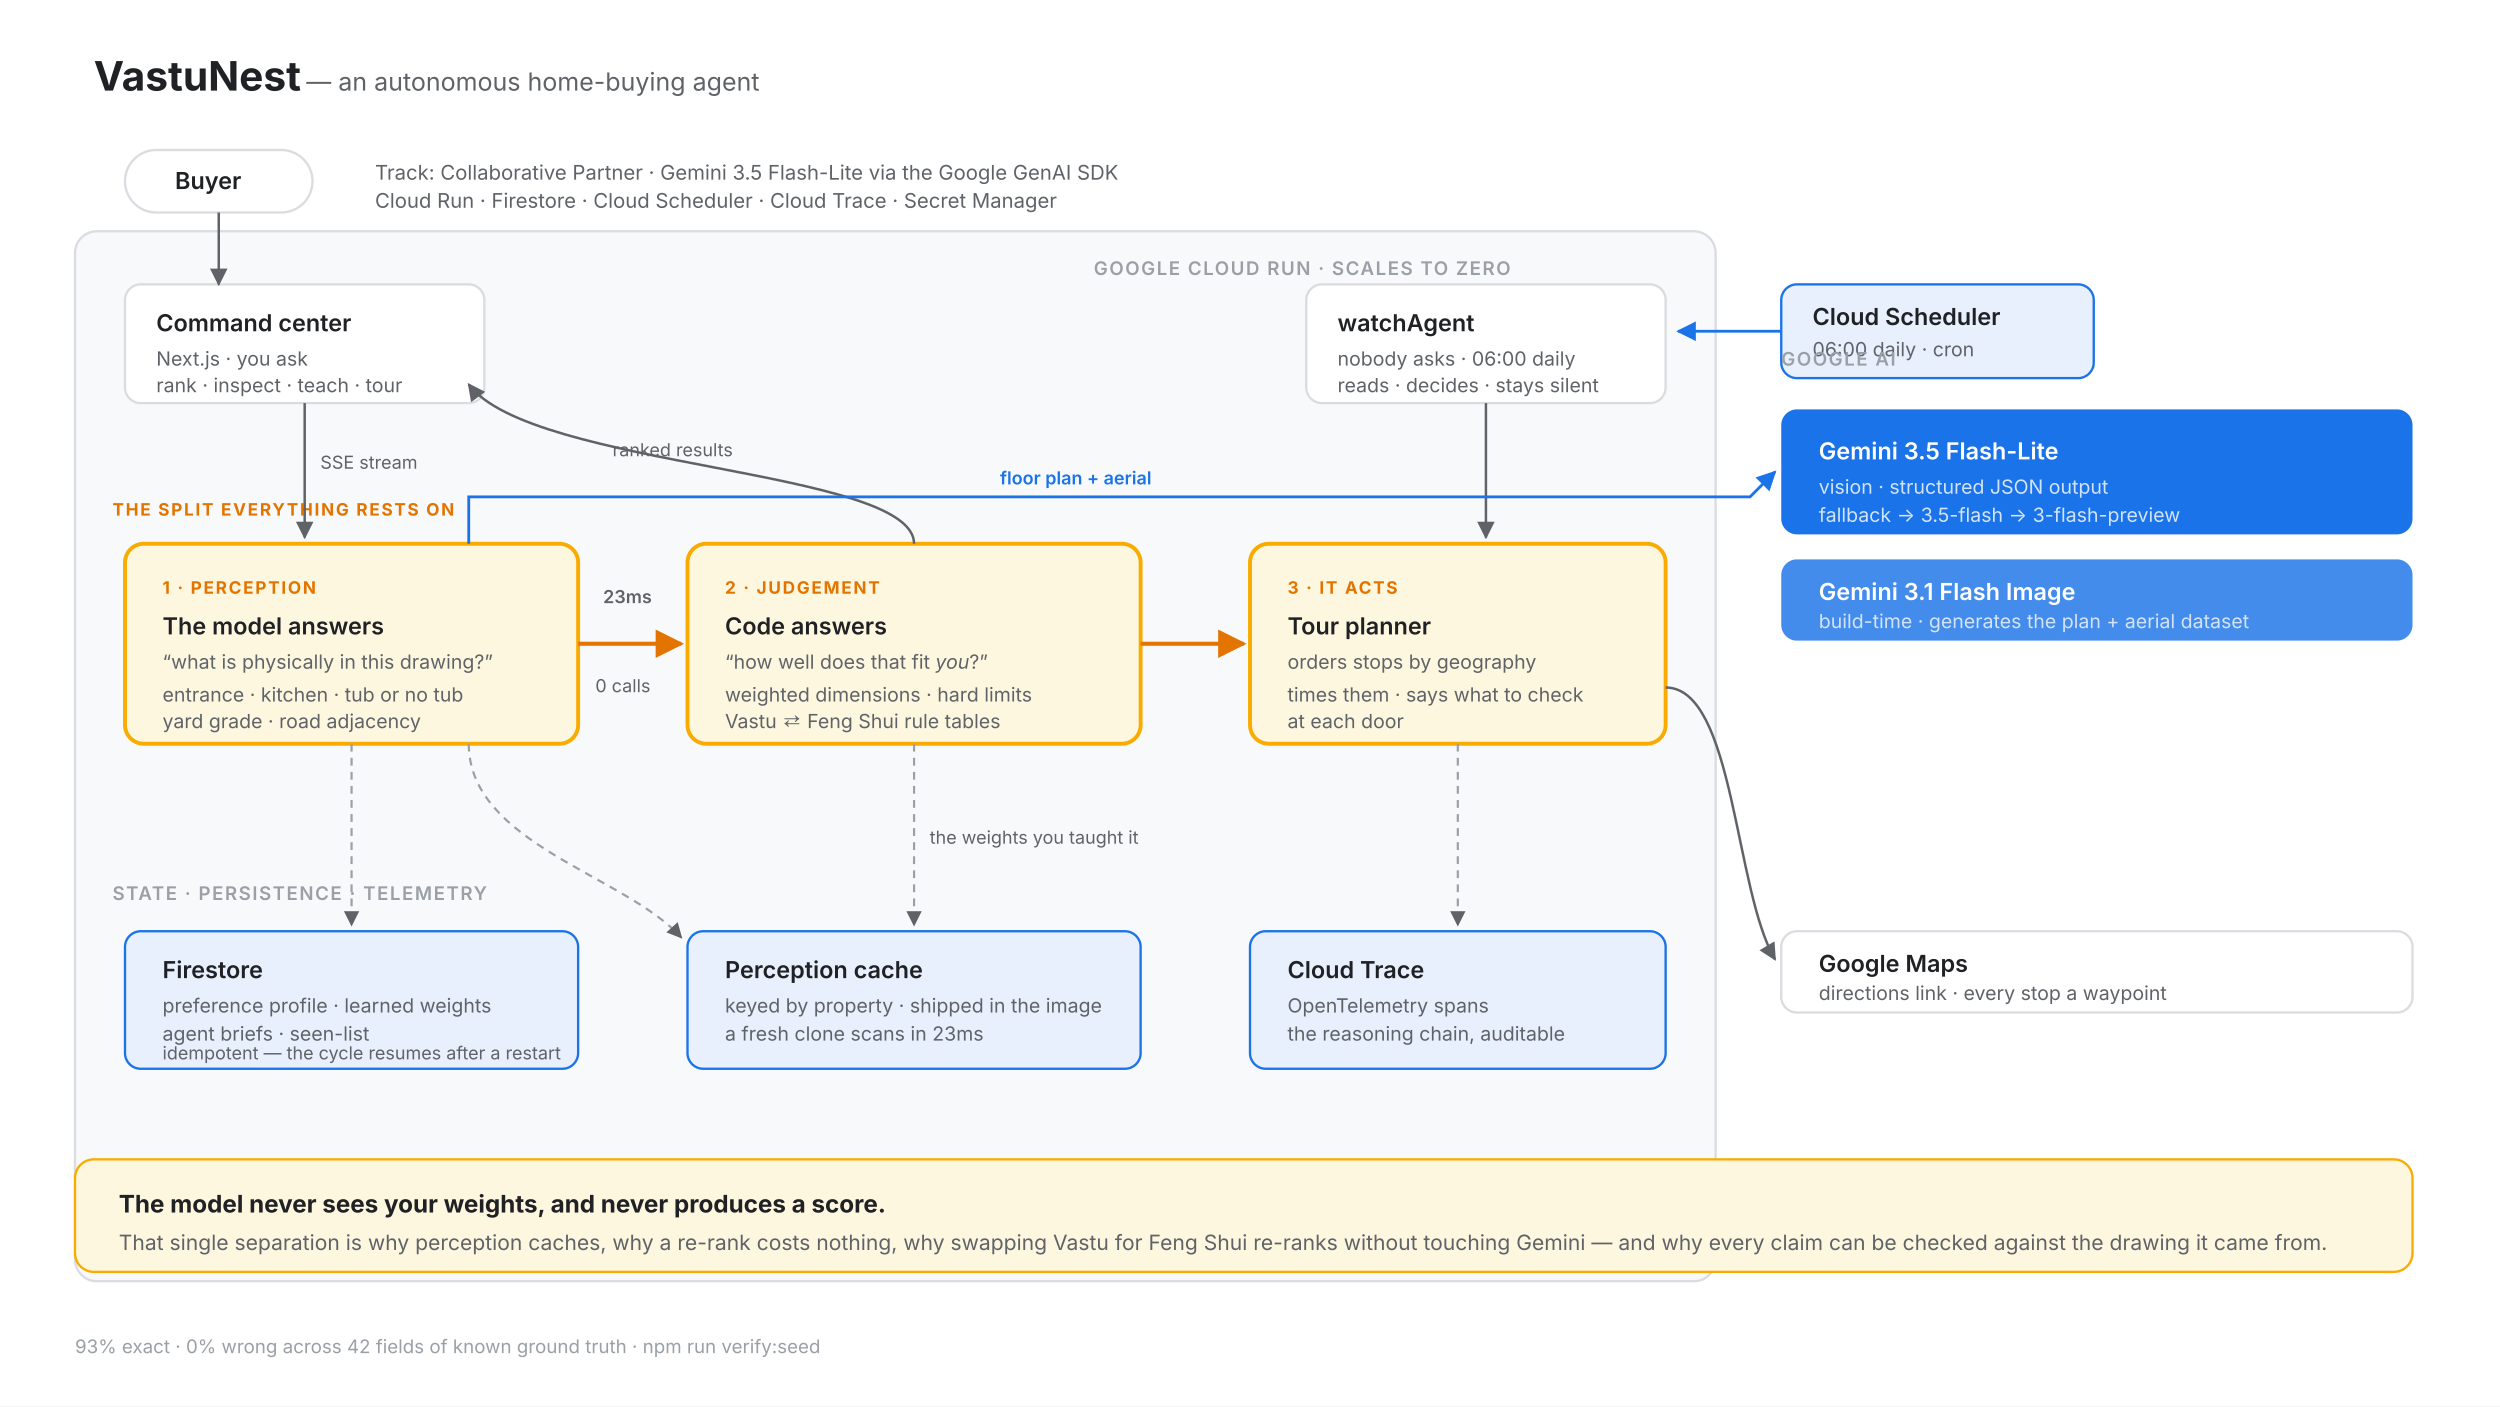
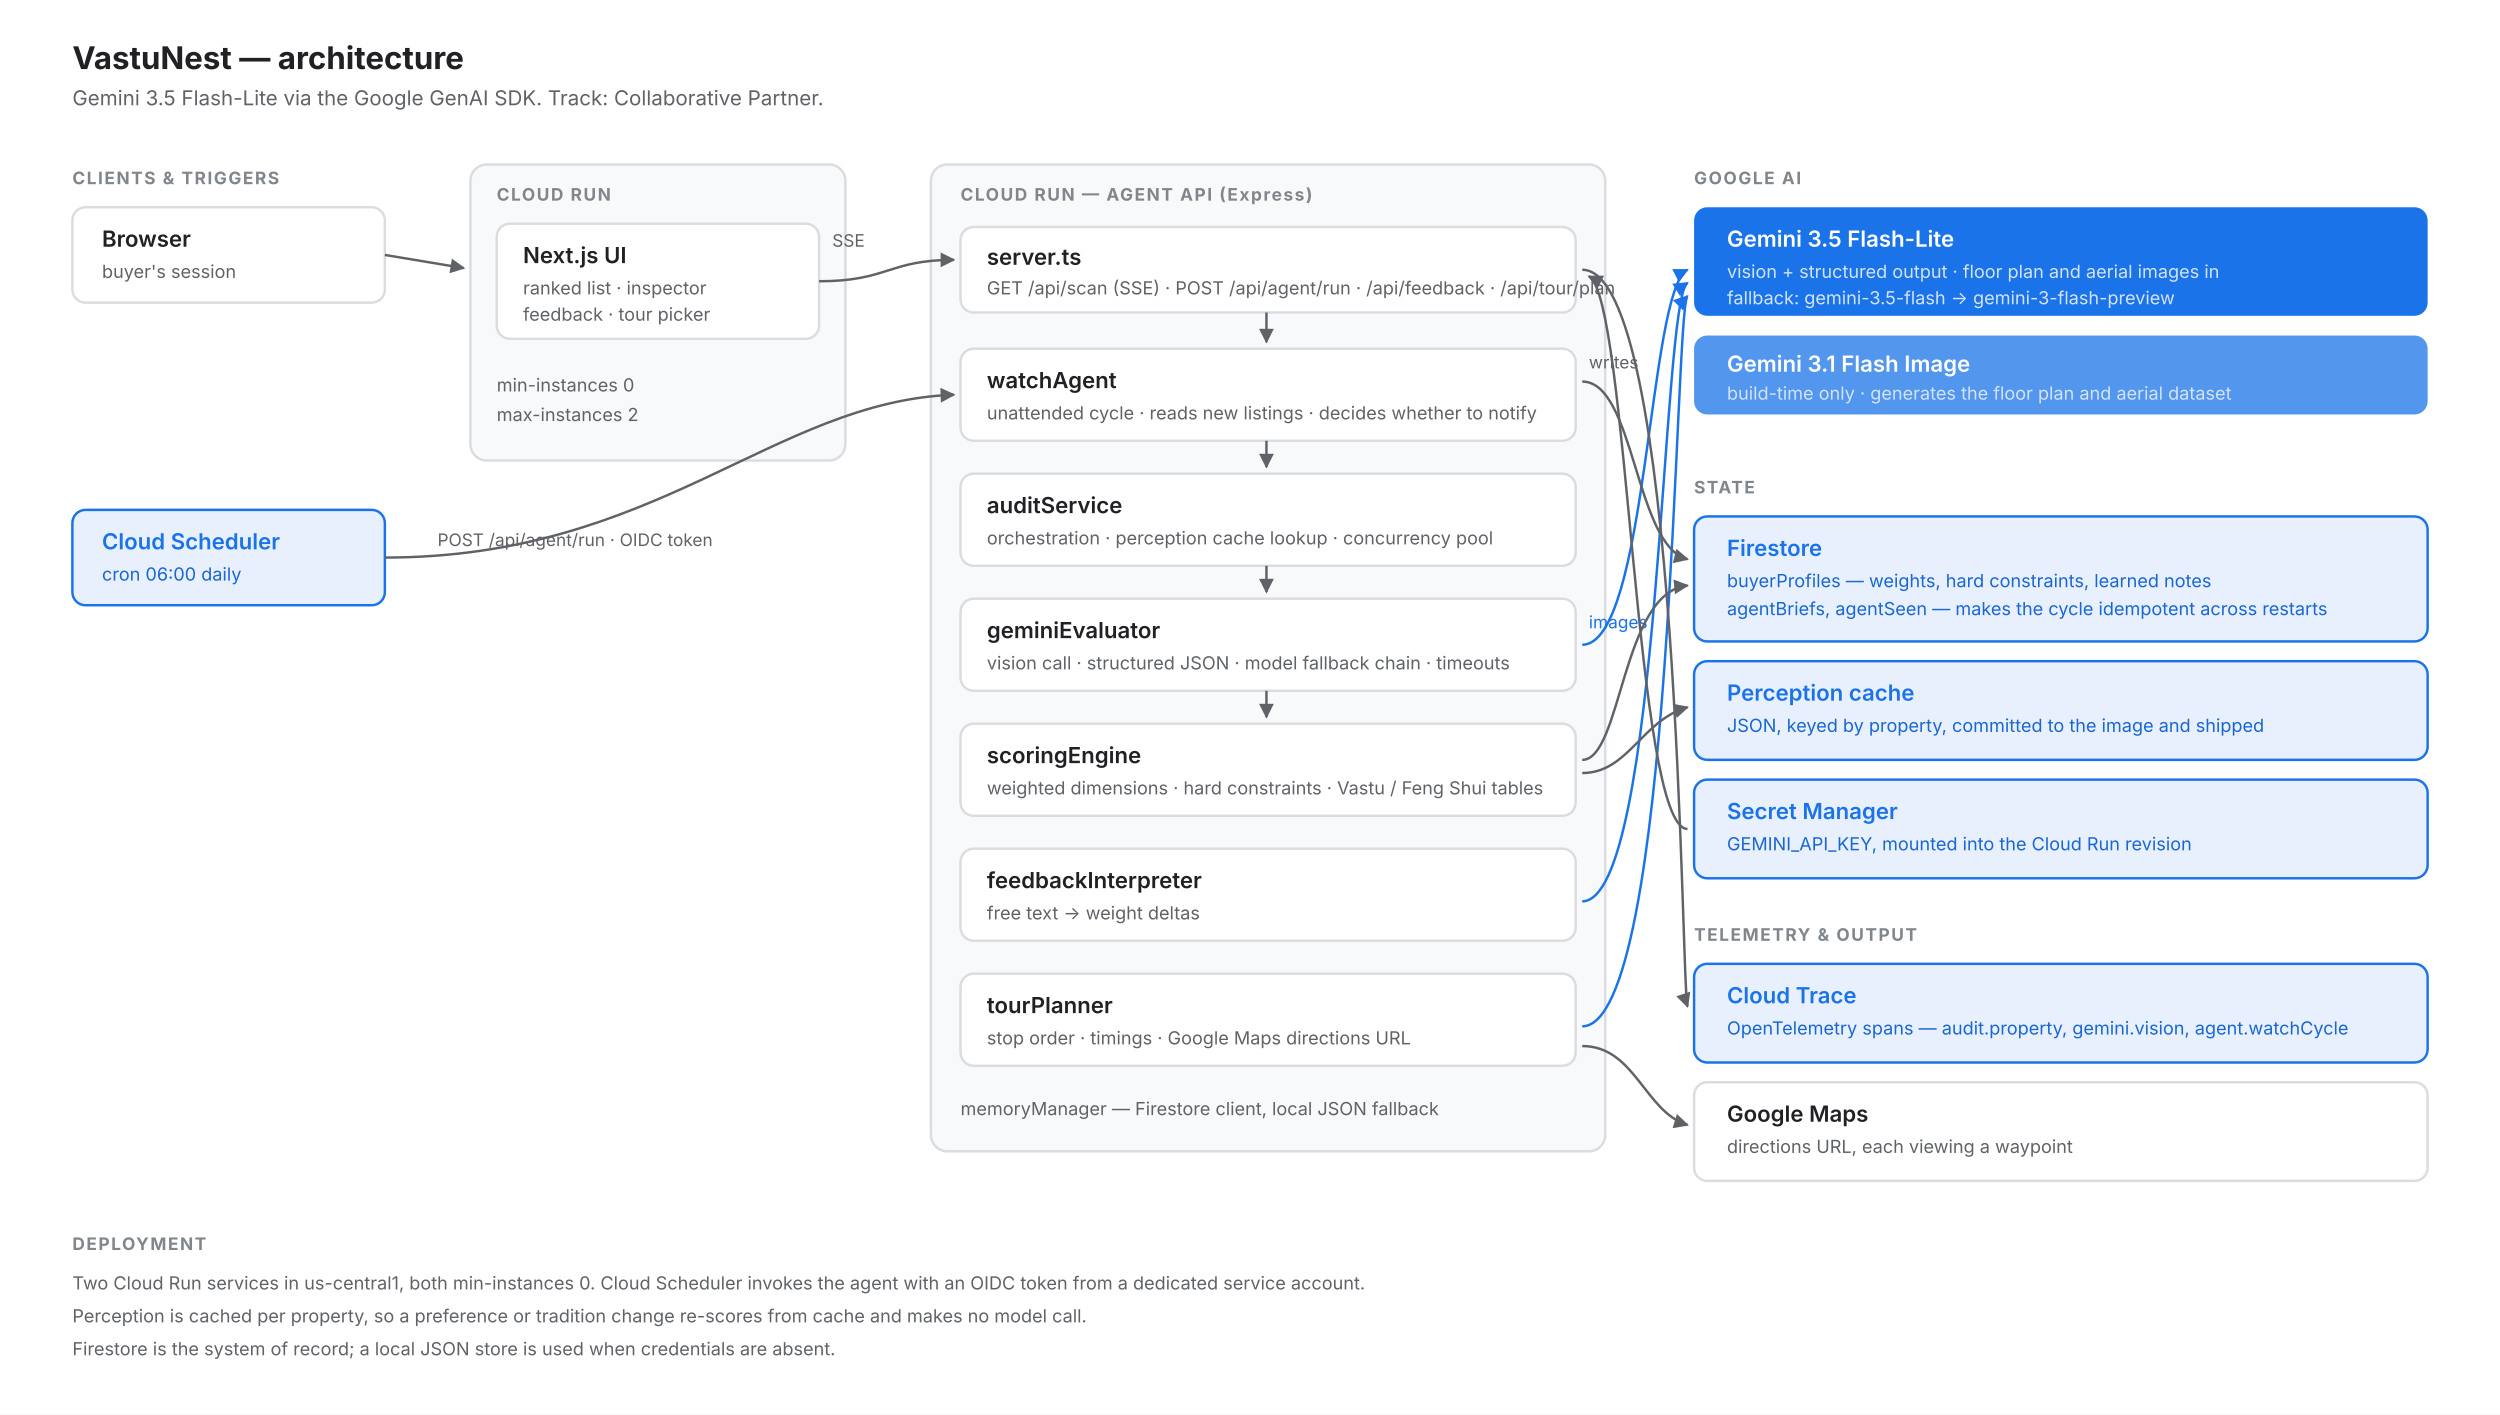
- <svg xmlns="http://www.w3.org/2000/svg" viewBox="0 0 1600 900" width="1600" height="900" font-family="Inter, -apple-system, Segoe UI, Roboto, Helvetica, Arial, sans-serif">
+ <svg xmlns="http://www.w3.org/2000/svg" viewBox="0 0 1520 860" width="1520" height="860" font-family="Inter, -apple-system, Segoe UI, Roboto, Helvetica, Arial, sans-serif">
  <defs>
-     <marker id="a" viewBox="0 0 10 10" refX="9" refY="5" markerWidth="7" markerHeight="7" orient="auto-start-reverse">
+     <marker id="a" viewBox="0 0 10 10" refX="9" refY="5" markerWidth="6" markerHeight="6" orient="auto-start-reverse">
      <path d="M0,0 L10,5 L0,10 z" fill="#5f6368" />
    </marker>
-     <marker id="ab" viewBox="0 0 10 10" refX="9" refY="5" markerWidth="7" markerHeight="7" orient="auto-start-reverse">
+     <marker id="ab" viewBox="0 0 10 10" refX="9" refY="5" markerWidth="6" markerHeight="6" orient="auto-start-reverse">
      <path d="M0,0 L10,5 L0,10 z" fill="#1a73e8" />
    </marker>
-     <marker id="ao" viewBox="0 0 10 10" refX="9" refY="5" markerWidth="7" markerHeight="7" orient="auto-start-reverse">
-       <path d="M0,0 L10,5 L0,10 z" fill="#e37400" />
-     </marker>
    <style>
-       .t   { font-size:15px; fill:#202124; font-weight:600 }
-       .s   { font-size:12.5px; fill:#5f6368 }
-       .lbl { font-size:11.5px; fill:#5f6368 }
-       .lblb{ font-size:11.5px; fill:#1a73e8; font-weight:600 }
-       .zone{ font-size:12px; fill:#9aa0a6; font-weight:600; letter-spacing:.08em }
-       .num { font-size:11px; fill:#e37400; font-weight:700; letter-spacing:.1em }
-       .w   { fill:#fff; font-weight:600; font-size:15px }
-       .ws  { fill:#d2e3fc; font-size:12.5px }
-       .e   { stroke:#5f6368; stroke-width:1.6; fill:none; marker-end:url(#a) }
-       .eb  { stroke:#1a73e8; stroke-width:1.8; fill:none; marker-end:url(#ab) }
-       .eo  { stroke:#e37400; stroke-width:2.6; fill:none; marker-end:url(#ao) }
-       .ed  { stroke:#9aa0a6; stroke-width:1.4; fill:none; stroke-dasharray:5 4; marker-end:url(#a) }
+       .h    { font-size:19px; font-weight:700; fill:#202124 }
+       .sub  { font-size:12.5px; fill:#5f6368 }
+       .zone { font-size:10.5px; fill:#80868b; font-weight:700; letter-spacing:.09em }
+       .n    { font-size:13.5px; font-weight:600; fill:#202124 }
+       .d    { font-size:11px; fill:#5f6368 }
+       .nw   { font-size:13.5px; font-weight:600; fill:#fff }
+       .dw   { font-size:11px; fill:#d2e3fc }
+       .nb   { font-size:13.5px; font-weight:600; fill:#1a73e8 }
+       .db   { font-size:11px; fill:#1967d2 }
+       .e    { stroke:#5f6368; stroke-width:1.5; fill:none; marker-end:url(#a) }
+       .eb   { stroke:#1a73e8; stroke-width:1.5; fill:none; marker-end:url(#ab) }
+       .l    { font-size:10.5px; fill:#5f6368 }
+       .lb   { font-size:10.5px; fill:#1a73e8 }
    </style>
  </defs>
-   <rect width="1600" height="900" fill="#fff" />
-   <text x="60" y="58" font-size="26" font-weight="700" fill="#202124">VastuNest</text>
-   <text x="196" y="58" font-size="16" fill="#5f6368">— an autonomous home-buying agent</text>
-   <text x="240" y="115" font-size="13" fill="#5f6368">Track: Collaborative Partner  ·  Gemini 3.5 Flash-Lite via the Google GenAI SDK</text>
-   <text x="240" y="133" font-size="13" fill="#5f6368">Cloud Run  ·  Firestore  ·  Cloud Scheduler  ·  Cloud Trace  ·  Secret Manager</text>
-   <rect x="48" y="148" width="1050" height="672" rx="14" fill="#f8f9fa" stroke="#dadce0" stroke-width="1.5" />
-   <text x="700" y="176" class="zone">GOOGLE CLOUD RUN · SCALES TO ZERO</text>
-   <rect x="80" y="182" width="230" height="76" rx="10" fill="#fff" stroke="#dadce0" stroke-width="1.5" />
-   <text x="100" y="212" class="t">Command center</text>
-   <text x="100" y="234" class="s">Next.js · you ask</text>
-   <text x="100" y="251" class="s">rank · inspect · teach · tour</text>
-   <rect x="836" y="182" width="230" height="76" rx="10" fill="#fff" stroke="#dadce0" stroke-width="1.5" />
-   <text x="856" y="212" class="t">watchAgent</text>
-   <text x="856" y="234" class="s">nobody asks · 06:00 daily</text>
-   <text x="856" y="251" class="s">reads · decides · stays silent</text>
-   <rect x="80" y="96" width="120" height="40" rx="20" fill="#fff" stroke="#dadce0" stroke-width="1.5" />
-   <text x="112" y="121" class="t" font-size="13.5">Buyer</text>
-   <path class="e" d="M140,136 L140,182" />
-   <rect x="1140" y="182" width="200" height="60" rx="10" fill="#e8f0fe" stroke="#1a73e8" stroke-width="1.5" />
-   <text x="1160" y="208" class="t" fill="#1a73e8" font-size="14">Cloud Scheduler</text>
-   <text x="1160" y="228" class="s" fill="#1a73e8">06:00 daily · cron</text>
-   <path class="eb" d="M1140,212 L1074,212" />
-   <text x="72" y="330" class="num">THE SPLIT EVERYTHING RESTS ON</text>
-   <rect x="80" y="348" width="290" height="128" rx="12" fill="#fef7e0" stroke="#f9ab00" stroke-width="2.5" />
-   <text x="104" y="380" class="num">1 · PERCEPTION</text>
-   <text x="104" y="406" class="t">The model answers</text>
-   <text x="104" y="428" class="s">“what is physically in this drawing?”</text>
-   <text x="104" y="449" class="s">entrance · kitchen · tub or no tub</text>
-   <text x="104" y="466" class="s">yard grade · road adjacency</text>
-   <rect x="440" y="348" width="290" height="128" rx="12" fill="#fef7e0" stroke="#f9ab00" stroke-width="2.5" />
-   <text x="464" y="380" class="num">2 · JUDGEMENT</text>
-   <text x="464" y="406" class="t">Code answers</text>
-   <text x="464" y="428" class="s">“how well does that fit <tspan font-style="italic">you</tspan>?”</text>
-   <text x="464" y="449" class="s">weighted dimensions · hard limits</text>
-   <text x="464" y="466" class="s">Vastu ⇄ Feng Shui rule tables</text>
-   <rect x="800" y="348" width="266" height="128" rx="12" fill="#fef7e0" stroke="#f9ab00" stroke-width="2.5" />
-   <text x="824" y="380" class="num">3 · IT ACTS</text>
-   <text x="824" y="406" class="t">Tour planner</text>
-   <text x="824" y="428" class="s">orders stops by geography</text>
-   <text x="824" y="449" class="s">times them · says what to check</text>
-   <text x="824" y="466" class="s">at each door</text>
-   <path class="eo" d="M370,412 L436,412" />
-   <path class="eo" d="M730,412 L796,412" />
-   <text x="386" y="386" class="lbl" font-size="11" font-weight="600" fill="#e37400">23ms</text>
-   <text x="381" y="443" class="lbl" font-size="10.5">0 calls</text>
-   <path class="e" d="M195,258 L195,344" />
-   <text x="205" y="300" class="lbl">SSE stream</text>
-   <path class="e" d="M951,258 L951,344" />
-   <path class="e" d="M585,348 C585,300 340,300 300,246" stroke-dasharray="0" />
-   <text x="392" y="292" class="lbl">ranked results</text>
-   <text x="1140" y="234" class="zone">GOOGLE AI</text>
-   <rect x="1140" y="262" width="404" height="80" rx="10" fill="#1a73e8" />
-   <text x="1164" y="294" class="w">Gemini 3.5 Flash-Lite</text>
-   <text x="1164" y="316" class="ws">vision · structured JSON output</text>
-   <text x="1164" y="334" class="ws">fallback → 3.5-flash → 3-flash-preview</text>
-   <path class="eb" d="M300,348 L300,318 L1120,318 L1136,302" stroke-dasharray="0" />
-   <text x="640" y="310" class="lblb">floor plan + aerial</text>
-   <rect x="1140" y="358" width="404" height="52" rx="10" fill="#1a73e8" opacity=".82" />
-   <text x="1164" y="384" class="w" font-size="13.5">Gemini 3.1 Flash Image</text>
-   <text x="1164" y="402" class="ws" font-size="11.5">build-time · generates the plan + aerial dataset</text>
-   <text x="72" y="576" class="zone">STATE · PERSISTENCE · TELEMETRY</text>
-   <rect x="80" y="596" width="290" height="88" rx="10" fill="#e8f0fe" stroke="#1a73e8" stroke-width="1.5" />
-   <text x="104" y="626" class="t" fill="#1a73e8">Firestore</text>
-   <text x="104" y="648" class="s" fill="#1a73e8">preference profile · learned weights</text>
-   <text x="104" y="666" class="s" fill="#1a73e8">agent briefs · seen-list</text>
-   <text x="104" y="678" class="lbl" fill="#1a73e8" font-size="10.5">idempotent — the cycle resumes after a restart</text>
-   <rect x="440" y="596" width="290" height="88" rx="10" fill="#e8f0fe" stroke="#1a73e8" stroke-width="1.5" />
-   <text x="464" y="626" class="t" fill="#1a73e8">Perception cache</text>
-   <text x="464" y="648" class="s" fill="#1a73e8">keyed by property · shipped in the image</text>
-   <text x="464" y="666" class="s" fill="#1a73e8">a fresh clone scans in 23ms</text>
-   <rect x="800" y="596" width="266" height="88" rx="10" fill="#e8f0fe" stroke="#1a73e8" stroke-width="1.5" />
-   <text x="824" y="626" class="t" fill="#1a73e8">Cloud Trace</text>
-   <text x="824" y="648" class="s" fill="#1a73e8">OpenTelemetry spans</text>
-   <text x="824" y="666" class="s" fill="#1a73e8">the reasoning chain, auditable</text>
-   <path class="ed" d="M585,476 L585,592" />
-   <text x="595" y="540" class="lbl">the weights you taught it</text>
-   <path class="ed" d="M225,476 L225,592" />
-   <path class="ed" d="M300,476 C300,540 400,560 436,600" />
-   <path class="ed" d="M933,476 L933,592" />
-   <rect x="1140" y="596" width="404" height="52" rx="10" fill="#fff" stroke="#dadce0" stroke-width="1.5" />
-   <text x="1164" y="622" class="t" font-size="14">Google Maps</text>
-   <text x="1164" y="640" class="s">directions link · every stop a waypoint</text>
-   <path class="e" d="M1066,440 C1110,440 1110,570 1136,614" />
-   <rect x="48" y="742" width="1496" height="72" rx="12" fill="#fef7e0" stroke="#f9ab00" stroke-width="1.5" />
-   <text x="76" y="776" font-size="15.5" font-weight="700" fill="#202124">The model never sees your weights, and never produces a score.</text>
-   <text x="76" y="800" font-size="13.5" fill="#5f6368">That single separation is why perception caches, why a re-rank costs nothing, why swapping Vastu for Feng Shui re-ranks without touching Gemini — and why every claim can be checked against the drawing it came from.</text>
-   <text x="48" y="866" font-size="12" fill="#9aa0a6">93% exact · 0% wrong across 42 fields of known ground truth  ·  npm run verify:seed</text>
+   <rect width="1520" height="860" fill="#fff" />
+   <text x="44" y="42" class="h">VastuNest — architecture</text>
+   <text x="44" y="64" class="sub">Gemini 3.5 Flash-Lite via the Google GenAI SDK. Track: Collaborative Partner.</text>
+   <text x="44" y="112" class="zone">CLIENTS &amp; TRIGGERS</text>
+   <rect x="44" y="126" width="190" height="58" rx="8" fill="#fff" stroke="#dadce0" stroke-width="1.5" />
+   <text x="62" y="150" class="n">Browser</text>
+   <text x="62" y="169" class="d">buyer's session</text>
+   <rect x="44" y="310" width="190" height="58" rx="8" fill="#e8f0fe" stroke="#1a73e8" stroke-width="1.5" />
+   <text x="62" y="334" class="nb">Cloud Scheduler</text>
+   <text x="62" y="353" class="db">cron 06:00 daily</text>
+   <rect x="286" y="100" width="228" height="180" rx="10" fill="#f8f9fa" stroke="#dadce0" stroke-width="1.5" />
+   <text x="302" y="122" class="zone">CLOUD RUN</text>
+   <rect x="302" y="136" width="196" height="70" rx="8" fill="#fff" stroke="#dadce0" stroke-width="1.5" />
+   <text x="318" y="160" class="n">Next.js UI</text>
+   <text x="318" y="179" class="d">ranked list · inspector</text>
+   <text x="318" y="195" class="d">feedback · tour picker</text>
+   <text x="302" y="238" class="d">min-instances 0</text>
+   <text x="302" y="256" class="d">max-instances 2</text>
+   <path class="e" d="M234,155 L282,163" />
+   <rect x="566" y="100" width="410" height="600" rx="10" fill="#f8f9fa" stroke="#dadce0" stroke-width="1.5" />
+   <text x="584" y="122" class="zone">CLOUD RUN — AGENT API (Express)</text>
+   <rect x="584" y="138" width="374" height="52" rx="8" fill="#fff" stroke="#dadce0" stroke-width="1.5" />
+   <text x="600" y="161" class="n">server.ts</text>
+   <text x="600" y="179" class="d">GET /api/scan (SSE) · POST /api/agent/run · /api/feedback · /api/tour/plan</text>
+   <rect x="584" y="212" width="374" height="56" rx="8" fill="#fff" stroke="#dadce0" stroke-width="1.5" />
+   <text x="600" y="236" class="n">watchAgent</text>
+   <text x="600" y="255" class="d">unattended cycle · reads new listings · decides whether to notify</text>
+   <rect x="584" y="288" width="374" height="56" rx="8" fill="#fff" stroke="#dadce0" stroke-width="1.5" />
+   <text x="600" y="312" class="n">auditService</text>
+   <text x="600" y="331" class="d">orchestration · perception cache lookup · concurrency pool</text>
+   <rect x="584" y="364" width="374" height="56" rx="8" fill="#fff" stroke="#dadce0" stroke-width="1.5" />
+   <text x="600" y="388" class="n">geminiEvaluator</text>
+   <text x="600" y="407" class="d">vision call · structured JSON · model fallback chain · timeouts</text>
+   <rect x="584" y="440" width="374" height="56" rx="8" fill="#fff" stroke="#dadce0" stroke-width="1.5" />
+   <text x="600" y="464" class="n">scoringEngine</text>
+   <text x="600" y="483" class="d">weighted dimensions · hard constraints · Vastu / Feng Shui tables</text>
+   <rect x="584" y="516" width="374" height="56" rx="8" fill="#fff" stroke="#dadce0" stroke-width="1.5" />
+   <text x="600" y="540" class="n">feedbackInterpreter</text>
+   <text x="600" y="559" class="d">free text → weight deltas</text>
+   <rect x="584" y="592" width="374" height="56" rx="8" fill="#fff" stroke="#dadce0" stroke-width="1.5" />
+   <text x="600" y="616" class="n">tourPlanner</text>
+   <text x="600" y="635" class="d">stop order · timings · Google Maps directions URL</text>
+   <text x="584" y="678" class="d">memoryManager — Firestore client, local JSON fallback</text>
+   <path class="e" d="M770,190 L770,208" />
+   <path class="e" d="M770,268 L770,284" />
+   <path class="e" d="M770,344 L770,360" />
+   <path class="e" d="M770,420 L770,436" />
+   <path class="e" d="M498,171 C540,171 540,158 580,158" />
+   <text x="506" y="150" class="l">SSE</text>
+   <path class="e" d="M234,339 C400,339 470,244 580,240" />
+   <text x="266" y="332" class="l">POST /api/agent/run · OIDC token</text>
+   <text x="1030" y="112" class="zone">GOOGLE AI</text>
+   <rect x="1030" y="126" width="446" height="66" rx="8" fill="#1a73e8" />
+   <text x="1050" y="150" class="nw">Gemini 3.5 Flash-Lite</text>
+   <text x="1050" y="169" class="dw">vision + structured output · floor plan and aerial images in</text>
+   <text x="1050" y="185" class="dw">fallback: gemini-3.5-flash → gemini-3-flash-preview</text>
+   <rect x="1030" y="204" width="446" height="48" rx="8" fill="#1a73e8" opacity=".75" />
+   <text x="1050" y="226" class="nw" font-size="12.5">Gemini 3.1 Flash Image</text>
+   <text x="1050" y="243" class="dw">build-time only · generates the floor plan and aerial dataset</text>
+   <path class="eb" d="M962,392 C1002,392 1002,176 1026,164" />
+   <text x="966" y="382" class="lb">images</text>
+   <path class="eb" d="M962,548 C1010,548 1010,182 1026,172" />
+   <path class="eb" d="M962,624 C1018,624 1018,188 1026,180" />
+   <text x="1030" y="300" class="zone">STATE</text>
+   <rect x="1030" y="314" width="446" height="76" rx="8" fill="#e8f0fe" stroke="#1a73e8" stroke-width="1.5" />
+   <text x="1050" y="338" class="nb">Firestore</text>
+   <text x="1050" y="357" class="db">buyerProfiles — weights, hard constraints, learned notes</text>
+   <text x="1050" y="374" class="db">agentBriefs, agentSeen — makes the cycle idempotent across restarts</text>
+   <rect x="1030" y="402" width="446" height="60" rx="8" fill="#e8f0fe" stroke="#1a73e8" stroke-width="1.5" />
+   <text x="1050" y="426" class="nb">Perception cache</text>
+   <text x="1050" y="445" class="db">JSON, keyed by property, committed to the image and shipped</text>
+   <path class="e" d="M1026,504 C994,504 990,180 966,168" />
+   <rect x="1030" y="474" width="446" height="60" rx="8" fill="#e8f0fe" stroke="#1a73e8" stroke-width="1.5" />
+   <text x="1050" y="498" class="nb">Secret Manager</text>
+   <text x="1050" y="517" class="db">GEMINI_API_KEY, mounted into the Cloud Run revision</text>
+   <text x="1030" y="572" class="zone">TELEMETRY &amp; OUTPUT</text>
+   <rect x="1030" y="586" width="446" height="60" rx="8" fill="#e8f0fe" stroke="#1a73e8" stroke-width="1.5" />
+   <text x="1050" y="610" class="nb">Cloud Trace</text>
+   <text x="1050" y="629" class="db">OpenTelemetry spans — audit.property, gemini.vision, agent.watchCycle</text>
+   <rect x="1030" y="658" width="446" height="60" rx="8" fill="#fff" stroke="#dadce0" stroke-width="1.5" />
+   <text x="1050" y="682" class="n">Google Maps</text>
+   <text x="1050" y="701" class="d">directions URL, each viewing a waypoint</text>
+   <path class="e" d="M962,232 C994,232 994,332 1026,340" />
+   <text x="966" y="224" class="l">writes</text>
+   <path class="e" d="M962,470 C990,470 998,438 1026,430" />
+   <path class="e" d="M962,462 C986,462 986,360 1026,356" />
+   <path class="e" d="M962,164 C1022,164 1022,600 1026,612" />
+   <path class="e" d="M962,636 C994,636 1000,676 1026,684" />
+   <text x="44" y="760" class="zone">DEPLOYMENT</text>
+   <text x="44" y="784" class="d">Two Cloud Run services in us-central1, both min-instances 0. Cloud Scheduler invokes the agent with an OIDC token from a dedicated service account.</text>
+   <text x="44" y="804" class="d">Perception is cached per property, so a preference or tradition change re-scores from cache and makes no model call.</text>
+   <text x="44" y="824" class="d">Firestore is the system of record; a local JSON store is used when credentials are absent.</text>
</svg>
